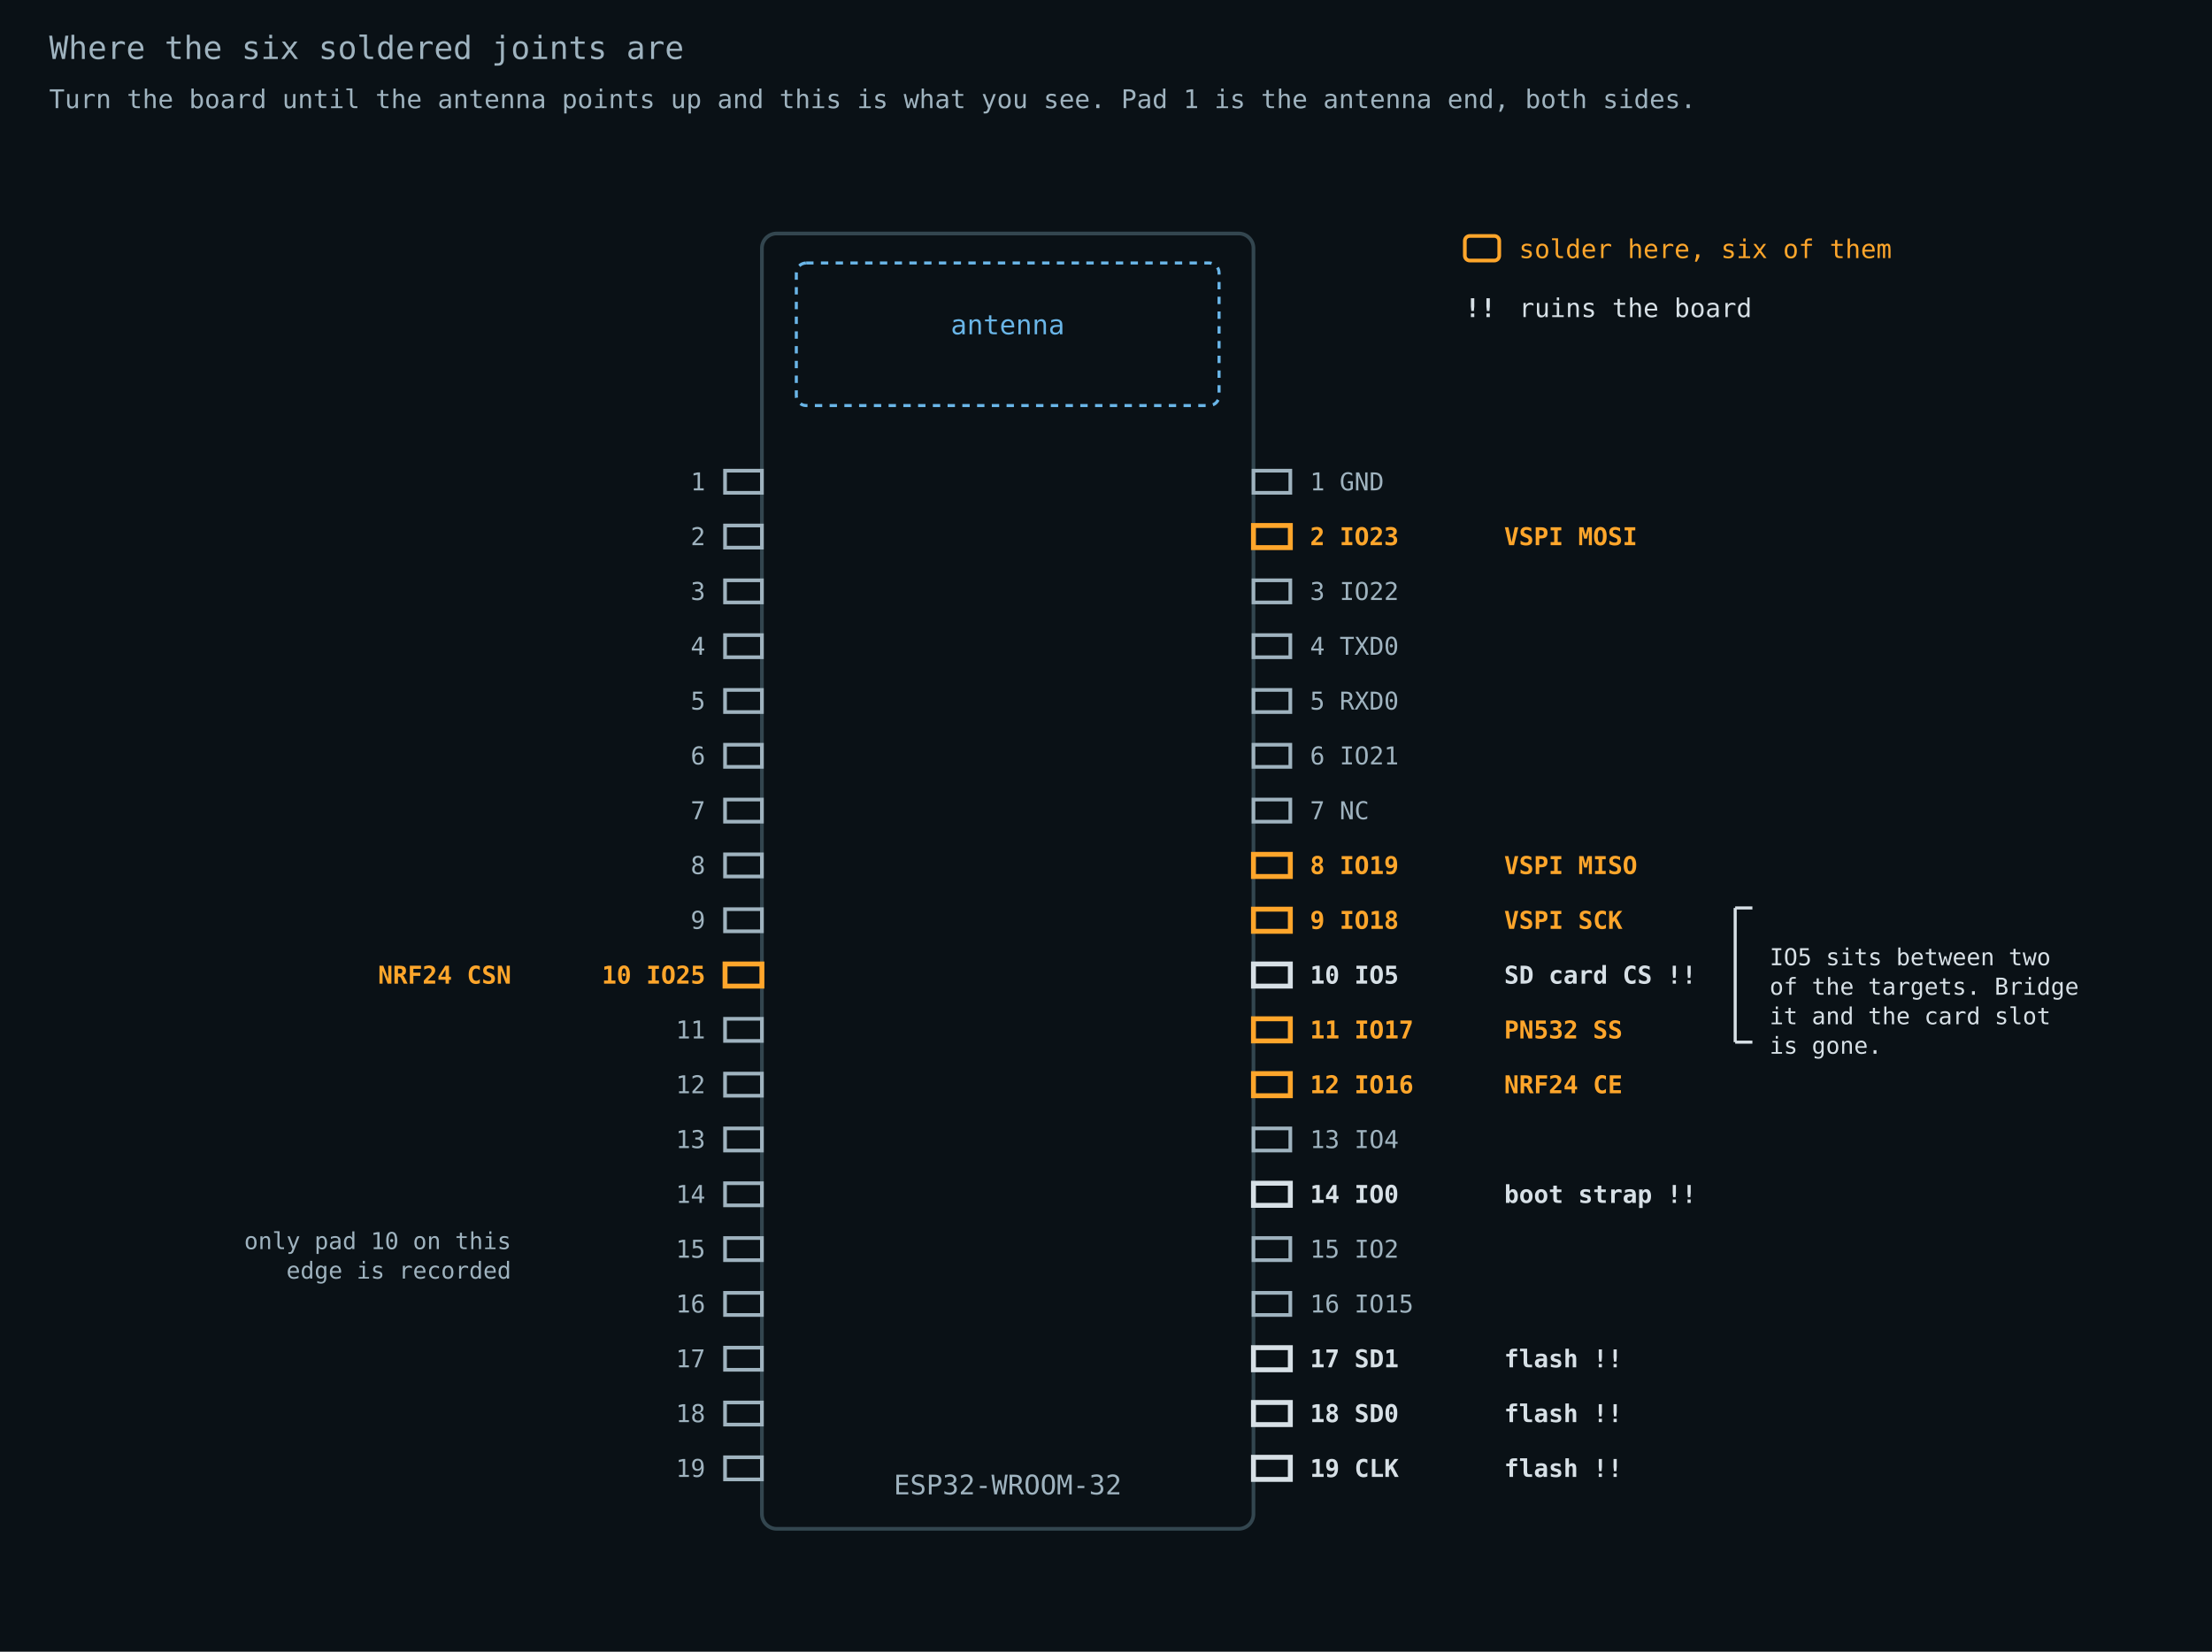
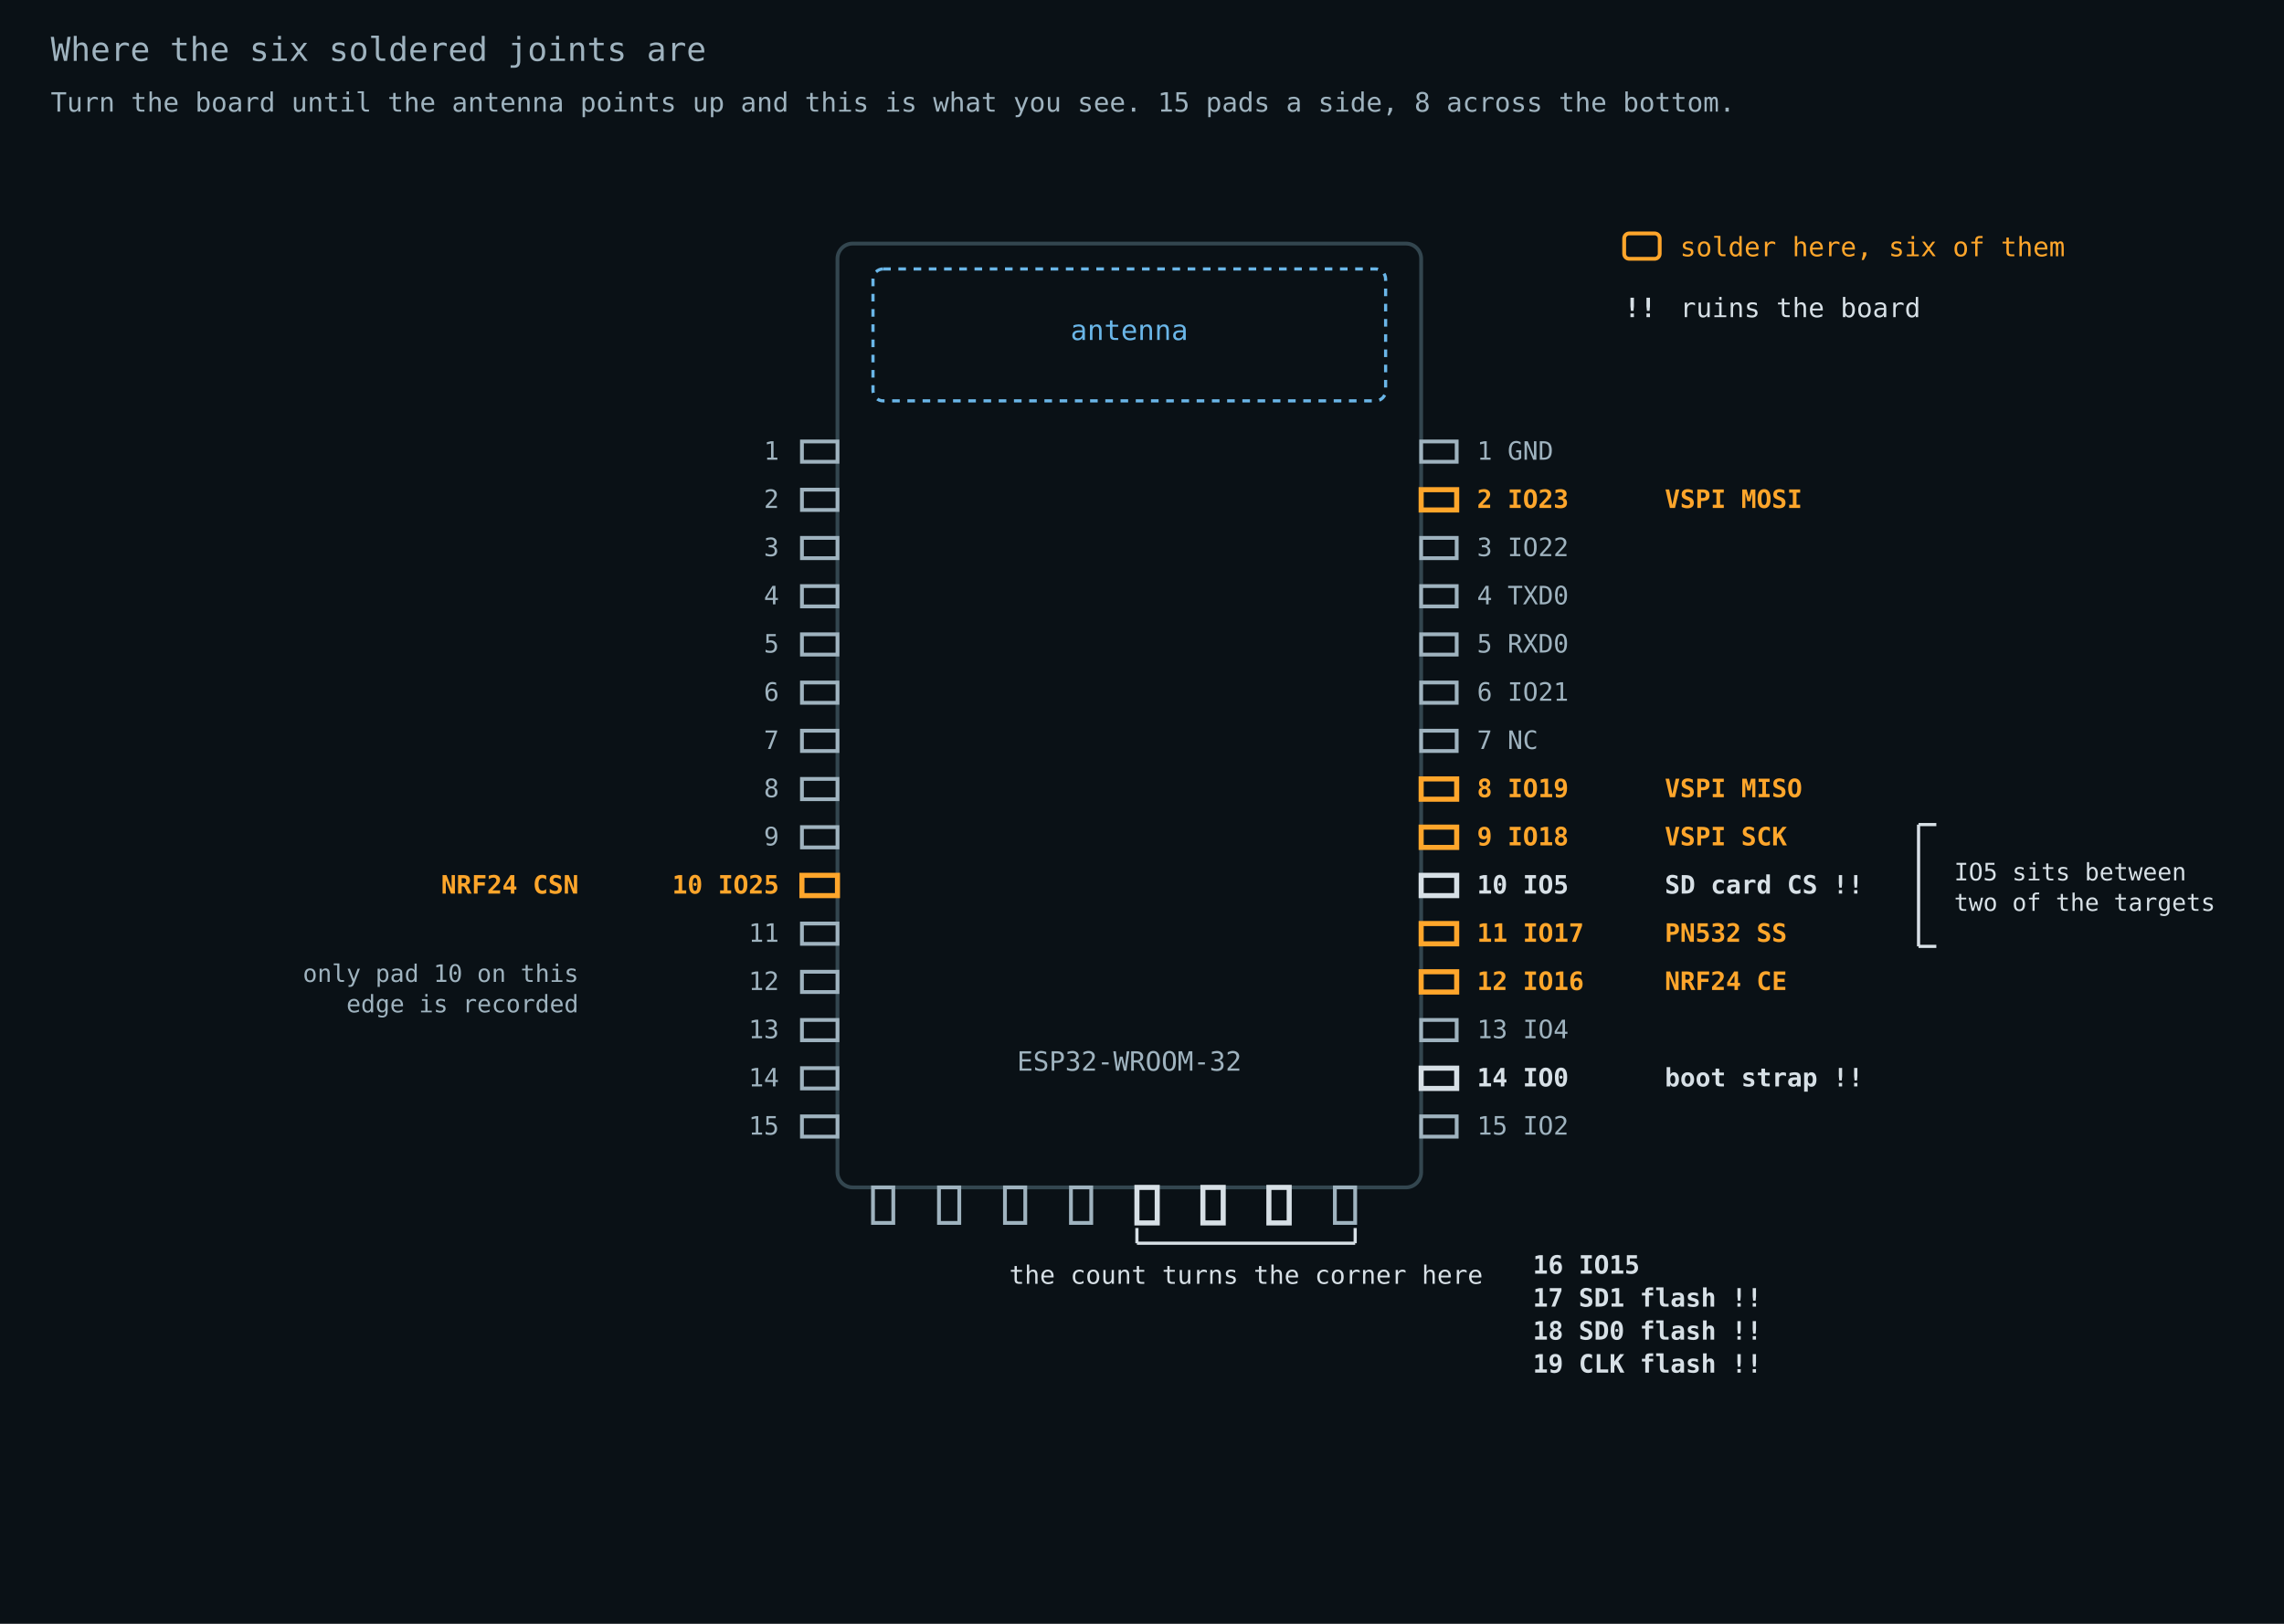
- <svg viewBox="0 0 900 672" role="img" aria-labelledby="sold-t sold-d" font-family="JetBrains Mono, Consolas, monospace">
-   <rect x="0" y="0" width="900" height="672" fill="var(--bg-card, #0a1116)" />
+ <svg viewBox="0 0 900 640" role="img" aria-labelledby="sold-t sold-d" font-family="JetBrains Mono, Consolas, monospace">
+   <rect x="0" y="0" width="900" height="640" fill="var(--bg-card, #0a1116)" />
  <text x="20" y="24" fill="var(--text-dim, #9fb3bf)" font-size="13">Where the six soldered joints are</text>
-   <text x="20" y="44" fill="var(--text-dim, #9fb3bf)" font-size="10.5">Turn the board until the antenna points up and this is what you see. Pad 1 is the antenna end, both sides.</text>
-   <rect x="596" y="96" width="14" height="10" rx="2" fill="var(--bg-card, #0a1116)" stroke="var(--orange, #ffa62b)" stroke-width="1.5" />
-   <text x="618" y="105" fill="var(--orange, #ffa62b)" font-size="10.5">solder here, six of them</text>
-   <text x="596" y="129" fill="var(--text, #d7e0e6)" font-size="10.5" font-weight="bold">!!</text>
-   <text x="618" y="129" fill="var(--text, #d7e0e6)" font-size="10.5">ruins the board</text>
-   <rect x="310" y="95" width="200" height="527" rx="6" fill="var(--bg-card, #0a1116)" stroke="var(--border-hi, #33464f)" stroke-width="1.5" />
-   <rect x="324" y="107" width="172" height="58" rx="4" fill="none" stroke="var(--blue, #6ab6e8)" stroke-width="1.25" stroke-dasharray="3 3" />
-   <text x="410" y="136" fill="var(--blue, #6ab6e8)" font-size="11" text-anchor="middle">antenna</text>
-   <text x="410" y="608" fill="var(--text-dim, #9fb3bf)" font-size="11" text-anchor="middle">ESP32-WROOM-32</text>
-   <rect x="510" y="191.5" width="15" height="9" fill="var(--bg-card, #0a1116)" stroke="var(--text-dim, #9fb3bf)" stroke-width="1.5" />
-   <text x="533" y="199.5" fill="var(--text-dim, #9fb3bf)" font-size="10"> 1  GND</text>
-   <rect x="510" y="213.8" width="15" height="9" fill="var(--bg-card, #0a1116)" stroke="var(--orange, #ffa62b)" stroke-width="2" />
-   <text x="533" y="221.8" fill="var(--orange, #ffa62b)" font-size="10" font-weight="bold"> 2  IO23</text>
-   <text x="612" y="221.8" fill="var(--orange, #ffa62b)" font-size="10" font-weight="bold">VSPI MOSI</text>
-   <rect x="510" y="236.1" width="15" height="9" fill="var(--bg-card, #0a1116)" stroke="var(--text-dim, #9fb3bf)" stroke-width="1.5" />
-   <text x="533" y="244.1" fill="var(--text-dim, #9fb3bf)" font-size="10"> 3  IO22</text>
-   <rect x="510" y="258.4" width="15" height="9" fill="var(--bg-card, #0a1116)" stroke="var(--text-dim, #9fb3bf)" stroke-width="1.5" />
-   <text x="533" y="266.4" fill="var(--text-dim, #9fb3bf)" font-size="10"> 4  TXD0</text>
-   <rect x="510" y="280.7" width="15" height="9" fill="var(--bg-card, #0a1116)" stroke="var(--text-dim, #9fb3bf)" stroke-width="1.5" />
-   <text x="533" y="288.7" fill="var(--text-dim, #9fb3bf)" font-size="10"> 5  RXD0</text>
-   <rect x="510" y="303.0" width="15" height="9" fill="var(--bg-card, #0a1116)" stroke="var(--text-dim, #9fb3bf)" stroke-width="1.5" />
-   <text x="533" y="311.0" fill="var(--text-dim, #9fb3bf)" font-size="10"> 6  IO21</text>
-   <rect x="510" y="325.3" width="15" height="9" fill="var(--bg-card, #0a1116)" stroke="var(--text-dim, #9fb3bf)" stroke-width="1.5" />
-   <text x="533" y="333.3" fill="var(--text-dim, #9fb3bf)" font-size="10"> 7  NC</text>
-   <rect x="510" y="347.6" width="15" height="9" fill="var(--bg-card, #0a1116)" stroke="var(--orange, #ffa62b)" stroke-width="2" />
-   <text x="533" y="355.6" fill="var(--orange, #ffa62b)" font-size="10" font-weight="bold"> 8  IO19</text>
-   <text x="612" y="355.6" fill="var(--orange, #ffa62b)" font-size="10" font-weight="bold">VSPI MISO</text>
-   <rect x="510" y="369.9" width="15" height="9" fill="var(--bg-card, #0a1116)" stroke="var(--orange, #ffa62b)" stroke-width="2" />
-   <text x="533" y="377.9" fill="var(--orange, #ffa62b)" font-size="10" font-weight="bold"> 9  IO18</text>
-   <text x="612" y="377.9" fill="var(--orange, #ffa62b)" font-size="10" font-weight="bold">VSPI SCK</text>
-   <rect x="510" y="392.2" width="15" height="9" fill="var(--bg-card, #0a1116)" stroke="var(--text, #d7e0e6)" stroke-width="2" />
-   <text x="533" y="400.2" fill="var(--text, #d7e0e6)" font-size="10" font-weight="bold">10  IO5</text>
-   <text x="612" y="400.2" fill="var(--text, #d7e0e6)" font-size="10" font-weight="bold">SD card CS  !!</text>
-   <rect x="510" y="414.5" width="15" height="9" fill="var(--bg-card, #0a1116)" stroke="var(--orange, #ffa62b)" stroke-width="2" />
-   <text x="533" y="422.5" fill="var(--orange, #ffa62b)" font-size="10" font-weight="bold">11  IO17</text>
-   <text x="612" y="422.5" fill="var(--orange, #ffa62b)" font-size="10" font-weight="bold">PN532 SS</text>
-   <rect x="510" y="436.8" width="15" height="9" fill="var(--bg-card, #0a1116)" stroke="var(--orange, #ffa62b)" stroke-width="2" />
-   <text x="533" y="444.8" fill="var(--orange, #ffa62b)" font-size="10" font-weight="bold">12  IO16</text>
-   <text x="612" y="444.8" fill="var(--orange, #ffa62b)" font-size="10" font-weight="bold">NRF24 CE</text>
-   <rect x="510" y="459.1" width="15" height="9" fill="var(--bg-card, #0a1116)" stroke="var(--text-dim, #9fb3bf)" stroke-width="1.5" />
-   <text x="533" y="467.1" fill="var(--text-dim, #9fb3bf)" font-size="10">13  IO4</text>
-   <rect x="510" y="481.4" width="15" height="9" fill="var(--bg-card, #0a1116)" stroke="var(--text, #d7e0e6)" stroke-width="2" />
-   <text x="533" y="489.4" fill="var(--text, #d7e0e6)" font-size="10" font-weight="bold">14  IO0</text>
-   <text x="612" y="489.4" fill="var(--text, #d7e0e6)" font-size="10" font-weight="bold">boot strap  !!</text>
-   <rect x="510" y="503.7" width="15" height="9" fill="var(--bg-card, #0a1116)" stroke="var(--text-dim, #9fb3bf)" stroke-width="1.5" />
-   <text x="533" y="511.7" fill="var(--text-dim, #9fb3bf)" font-size="10">15  IO2</text>
-   <rect x="510" y="526.0" width="15" height="9" fill="var(--bg-card, #0a1116)" stroke="var(--text-dim, #9fb3bf)" stroke-width="1.5" />
-   <text x="533" y="534.0" fill="var(--text-dim, #9fb3bf)" font-size="10">16  IO15</text>
-   <rect x="510" y="548.3" width="15" height="9" fill="var(--bg-card, #0a1116)" stroke="var(--text, #d7e0e6)" stroke-width="2" />
-   <text x="533" y="556.3" fill="var(--text, #d7e0e6)" font-size="10" font-weight="bold">17  SD1</text>
-   <text x="612" y="556.3" fill="var(--text, #d7e0e6)" font-size="10" font-weight="bold">flash  !!</text>
-   <rect x="510" y="570.6" width="15" height="9" fill="var(--bg-card, #0a1116)" stroke="var(--text, #d7e0e6)" stroke-width="2" />
-   <text x="533" y="578.6" fill="var(--text, #d7e0e6)" font-size="10" font-weight="bold">18  SD0</text>
-   <text x="612" y="578.6" fill="var(--text, #d7e0e6)" font-size="10" font-weight="bold">flash  !!</text>
-   <rect x="510" y="592.9" width="15" height="9" fill="var(--bg-card, #0a1116)" stroke="var(--text, #d7e0e6)" stroke-width="2" />
-   <text x="533" y="600.9" fill="var(--text, #d7e0e6)" font-size="10" font-weight="bold">19  CLK</text>
-   <text x="612" y="600.9" fill="var(--text, #d7e0e6)" font-size="10" font-weight="bold">flash  !!</text>
-   <rect x="295" y="191.5" width="15" height="9" fill="var(--bg-card, #0a1116)" stroke="var(--text-dim, #9fb3bf)" stroke-width="1.5" />
-   <text x="287" y="199.5" fill="var(--text-dim, #9fb3bf)" font-size="10" text-anchor="end"> 1</text>
-   <rect x="295" y="213.8" width="15" height="9" fill="var(--bg-card, #0a1116)" stroke="var(--text-dim, #9fb3bf)" stroke-width="1.5" />
-   <text x="287" y="221.8" fill="var(--text-dim, #9fb3bf)" font-size="10" text-anchor="end"> 2</text>
-   <rect x="295" y="236.1" width="15" height="9" fill="var(--bg-card, #0a1116)" stroke="var(--text-dim, #9fb3bf)" stroke-width="1.5" />
-   <text x="287" y="244.1" fill="var(--text-dim, #9fb3bf)" font-size="10" text-anchor="end"> 3</text>
-   <rect x="295" y="258.4" width="15" height="9" fill="var(--bg-card, #0a1116)" stroke="var(--text-dim, #9fb3bf)" stroke-width="1.5" />
-   <text x="287" y="266.4" fill="var(--text-dim, #9fb3bf)" font-size="10" text-anchor="end"> 4</text>
-   <rect x="295" y="280.7" width="15" height="9" fill="var(--bg-card, #0a1116)" stroke="var(--text-dim, #9fb3bf)" stroke-width="1.5" />
-   <text x="287" y="288.7" fill="var(--text-dim, #9fb3bf)" font-size="10" text-anchor="end"> 5</text>
-   <rect x="295" y="303.0" width="15" height="9" fill="var(--bg-card, #0a1116)" stroke="var(--text-dim, #9fb3bf)" stroke-width="1.5" />
-   <text x="287" y="311.0" fill="var(--text-dim, #9fb3bf)" font-size="10" text-anchor="end"> 6</text>
-   <rect x="295" y="325.3" width="15" height="9" fill="var(--bg-card, #0a1116)" stroke="var(--text-dim, #9fb3bf)" stroke-width="1.5" />
-   <text x="287" y="333.3" fill="var(--text-dim, #9fb3bf)" font-size="10" text-anchor="end"> 7</text>
-   <rect x="295" y="347.6" width="15" height="9" fill="var(--bg-card, #0a1116)" stroke="var(--text-dim, #9fb3bf)" stroke-width="1.5" />
-   <text x="287" y="355.6" fill="var(--text-dim, #9fb3bf)" font-size="10" text-anchor="end"> 8</text>
-   <rect x="295" y="369.9" width="15" height="9" fill="var(--bg-card, #0a1116)" stroke="var(--text-dim, #9fb3bf)" stroke-width="1.5" />
-   <text x="287" y="377.9" fill="var(--text-dim, #9fb3bf)" font-size="10" text-anchor="end"> 9</text>
-   <rect x="295" y="392.2" width="15" height="9" fill="var(--bg-card, #0a1116)" stroke="var(--orange, #ffa62b)" stroke-width="2" />
-   <text x="287" y="400.2" fill="var(--orange, #ffa62b)" font-size="10" font-weight="bold" text-anchor="end">10  IO25</text>
-   <text x="208" y="400.2" fill="var(--orange, #ffa62b)" font-size="10" font-weight="bold" text-anchor="end">NRF24 CSN</text>
-   <rect x="295" y="414.5" width="15" height="9" fill="var(--bg-card, #0a1116)" stroke="var(--text-dim, #9fb3bf)" stroke-width="1.5" />
-   <text x="287" y="422.5" fill="var(--text-dim, #9fb3bf)" font-size="10" text-anchor="end">11</text>
-   <rect x="295" y="436.8" width="15" height="9" fill="var(--bg-card, #0a1116)" stroke="var(--text-dim, #9fb3bf)" stroke-width="1.5" />
-   <text x="287" y="444.8" fill="var(--text-dim, #9fb3bf)" font-size="10" text-anchor="end">12</text>
-   <rect x="295" y="459.1" width="15" height="9" fill="var(--bg-card, #0a1116)" stroke="var(--text-dim, #9fb3bf)" stroke-width="1.5" />
-   <text x="287" y="467.1" fill="var(--text-dim, #9fb3bf)" font-size="10" text-anchor="end">13</text>
-   <rect x="295" y="481.4" width="15" height="9" fill="var(--bg-card, #0a1116)" stroke="var(--text-dim, #9fb3bf)" stroke-width="1.5" />
-   <text x="287" y="489.4" fill="var(--text-dim, #9fb3bf)" font-size="10" text-anchor="end">14</text>
-   <rect x="295" y="503.7" width="15" height="9" fill="var(--bg-card, #0a1116)" stroke="var(--text-dim, #9fb3bf)" stroke-width="1.5" />
-   <text x="287" y="511.7" fill="var(--text-dim, #9fb3bf)" font-size="10" text-anchor="end">15</text>
-   <rect x="295" y="526.0" width="15" height="9" fill="var(--bg-card, #0a1116)" stroke="var(--text-dim, #9fb3bf)" stroke-width="1.5" />
-   <text x="287" y="534.0" fill="var(--text-dim, #9fb3bf)" font-size="10" text-anchor="end">16</text>
-   <rect x="295" y="548.3" width="15" height="9" fill="var(--bg-card, #0a1116)" stroke="var(--text-dim, #9fb3bf)" stroke-width="1.5" />
-   <text x="287" y="556.3" fill="var(--text-dim, #9fb3bf)" font-size="10" text-anchor="end">17</text>
-   <rect x="295" y="570.6" width="15" height="9" fill="var(--bg-card, #0a1116)" stroke="var(--text-dim, #9fb3bf)" stroke-width="1.5" />
-   <text x="287" y="578.6" fill="var(--text-dim, #9fb3bf)" font-size="10" text-anchor="end">18</text>
-   <rect x="295" y="592.9" width="15" height="9" fill="var(--bg-card, #0a1116)" stroke="var(--text-dim, #9fb3bf)" stroke-width="1.5" />
-   <text x="287" y="600.9" fill="var(--text-dim, #9fb3bf)" font-size="10" text-anchor="end">19</text>
-   <line x1="706.0" y1="369.4" x2="706.0" y2="424.0" stroke="var(--text, #d7e0e6)" stroke-width="1.25" />
-   <line x1="706.0" y1="369.4" x2="713.0" y2="369.4" stroke="var(--text, #d7e0e6)" stroke-width="1.25" />
-   <line x1="706.0" y1="424.0" x2="713.0" y2="424.0" stroke="var(--text, #d7e0e6)" stroke-width="1.25" />
-   <text x="720" y="392.7" fill="var(--text, #d7e0e6)" font-size="9.5">IO5 sits between two</text>
-   <text x="720" y="404.7" fill="var(--text, #d7e0e6)" font-size="9.5">of the targets. Bridge</text>
-   <text x="720" y="416.7" fill="var(--text, #d7e0e6)" font-size="9.5">it and the card slot</text>
-   <text x="720" y="428.7" fill="var(--text, #d7e0e6)" font-size="9.5">is gone.</text>
-   <text x="208" y="508.2" fill="var(--text-dim, #9fb3bf)" font-size="9.5" text-anchor="end">only pad 10 on this</text>
-   <text x="208" y="520.2" fill="var(--text-dim, #9fb3bf)" font-size="9.5" text-anchor="end">edge is recorded</text>
+   <text x="20" y="44" fill="var(--text-dim, #9fb3bf)" font-size="10.5">Turn the board until the antenna points up and this is what you see. 15 pads a side, 8 across the bottom.</text>
+   <rect x="640" y="92" width="14" height="10" rx="2" fill="var(--bg-card, #0a1116)" stroke="var(--orange, #ffa62b)" stroke-width="1.5" />
+   <text x="662" y="101" fill="var(--orange, #ffa62b)" font-size="10.5">solder here, six of them</text>
+   <text x="640" y="125" fill="var(--text, #d7e0e6)" font-size="10.5" font-weight="bold">!!</text>
+   <text x="662" y="125" fill="var(--text, #d7e0e6)" font-size="10.5">ruins the board</text>
+   <rect x="330" y="96" width="230" height="372" rx="6" fill="var(--bg-card, #0a1116)" stroke="var(--border-hi, #33464f)" stroke-width="1.5" />
+   <rect x="344" y="106" width="202" height="52" rx="4" fill="none" stroke="var(--blue, #6ab6e8)" stroke-width="1.25" stroke-dasharray="3 3" />
+   <text x="445" y="134" fill="var(--blue, #6ab6e8)" font-size="11" text-anchor="middle">antenna</text>
+   <text x="445" y="422" fill="var(--text-dim, #9fb3bf)" font-size="10.5" text-anchor="middle">ESP32-WROOM-32</text>
+   <rect x="560" y="174.0" width="14" height="8" fill="var(--bg-card, #0a1116)" stroke="var(--text-dim, #9fb3bf)" stroke-width="1.5" />
+   <text x="582" y="181.2" fill="var(--text-dim, #9fb3bf)" font-size="10"> 1  GND</text>
+   <rect x="560" y="193.0" width="14" height="8" fill="var(--bg-card, #0a1116)" stroke="var(--orange, #ffa62b)" stroke-width="2" />
+   <text x="582" y="200.2" fill="var(--orange, #ffa62b)" font-size="10" font-weight="bold"> 2  IO23</text>
+   <text x="656" y="200.2" fill="var(--orange, #ffa62b)" font-size="10" font-weight="bold">VSPI MOSI</text>
+   <rect x="560" y="212.0" width="14" height="8" fill="var(--bg-card, #0a1116)" stroke="var(--text-dim, #9fb3bf)" stroke-width="1.5" />
+   <text x="582" y="219.2" fill="var(--text-dim, #9fb3bf)" font-size="10"> 3  IO22</text>
+   <rect x="560" y="231.0" width="14" height="8" fill="var(--bg-card, #0a1116)" stroke="var(--text-dim, #9fb3bf)" stroke-width="1.5" />
+   <text x="582" y="238.2" fill="var(--text-dim, #9fb3bf)" font-size="10"> 4  TXD0</text>
+   <rect x="560" y="250.0" width="14" height="8" fill="var(--bg-card, #0a1116)" stroke="var(--text-dim, #9fb3bf)" stroke-width="1.5" />
+   <text x="582" y="257.2" fill="var(--text-dim, #9fb3bf)" font-size="10"> 5  RXD0</text>
+   <rect x="560" y="269.0" width="14" height="8" fill="var(--bg-card, #0a1116)" stroke="var(--text-dim, #9fb3bf)" stroke-width="1.5" />
+   <text x="582" y="276.2" fill="var(--text-dim, #9fb3bf)" font-size="10"> 6  IO21</text>
+   <rect x="560" y="288.0" width="14" height="8" fill="var(--bg-card, #0a1116)" stroke="var(--text-dim, #9fb3bf)" stroke-width="1.5" />
+   <text x="582" y="295.2" fill="var(--text-dim, #9fb3bf)" font-size="10"> 7  NC</text>
+   <rect x="560" y="307.0" width="14" height="8" fill="var(--bg-card, #0a1116)" stroke="var(--orange, #ffa62b)" stroke-width="2" />
+   <text x="582" y="314.2" fill="var(--orange, #ffa62b)" font-size="10" font-weight="bold"> 8  IO19</text>
+   <text x="656" y="314.2" fill="var(--orange, #ffa62b)" font-size="10" font-weight="bold">VSPI MISO</text>
+   <rect x="560" y="326.0" width="14" height="8" fill="var(--bg-card, #0a1116)" stroke="var(--orange, #ffa62b)" stroke-width="2" />
+   <text x="582" y="333.2" fill="var(--orange, #ffa62b)" font-size="10" font-weight="bold"> 9  IO18</text>
+   <text x="656" y="333.2" fill="var(--orange, #ffa62b)" font-size="10" font-weight="bold">VSPI SCK</text>
+   <rect x="560" y="345.0" width="14" height="8" fill="var(--bg-card, #0a1116)" stroke="var(--text, #d7e0e6)" stroke-width="2" />
+   <text x="582" y="352.2" fill="var(--text, #d7e0e6)" font-size="10" font-weight="bold">10  IO5</text>
+   <text x="656" y="352.2" fill="var(--text, #d7e0e6)" font-size="10" font-weight="bold">SD card CS  !!</text>
+   <rect x="560" y="364.0" width="14" height="8" fill="var(--bg-card, #0a1116)" stroke="var(--orange, #ffa62b)" stroke-width="2" />
+   <text x="582" y="371.2" fill="var(--orange, #ffa62b)" font-size="10" font-weight="bold">11  IO17</text>
+   <text x="656" y="371.2" fill="var(--orange, #ffa62b)" font-size="10" font-weight="bold">PN532 SS</text>
+   <rect x="560" y="383.0" width="14" height="8" fill="var(--bg-card, #0a1116)" stroke="var(--orange, #ffa62b)" stroke-width="2" />
+   <text x="582" y="390.2" fill="var(--orange, #ffa62b)" font-size="10" font-weight="bold">12  IO16</text>
+   <text x="656" y="390.2" fill="var(--orange, #ffa62b)" font-size="10" font-weight="bold">NRF24 CE</text>
+   <rect x="560" y="402.0" width="14" height="8" fill="var(--bg-card, #0a1116)" stroke="var(--text-dim, #9fb3bf)" stroke-width="1.5" />
+   <text x="582" y="409.2" fill="var(--text-dim, #9fb3bf)" font-size="10">13  IO4</text>
+   <rect x="560" y="421.0" width="14" height="8" fill="var(--bg-card, #0a1116)" stroke="var(--text, #d7e0e6)" stroke-width="2" />
+   <text x="582" y="428.2" fill="var(--text, #d7e0e6)" font-size="10" font-weight="bold">14  IO0</text>
+   <text x="656" y="428.2" fill="var(--text, #d7e0e6)" font-size="10" font-weight="bold">boot strap  !!</text>
+   <rect x="560" y="440.0" width="14" height="8" fill="var(--bg-card, #0a1116)" stroke="var(--text-dim, #9fb3bf)" stroke-width="1.5" />
+   <text x="582" y="447.2" fill="var(--text-dim, #9fb3bf)" font-size="10">15  IO2</text>
+   <rect x="316" y="174.0" width="14" height="8" fill="var(--bg-card, #0a1116)" stroke="var(--text-dim, #9fb3bf)" stroke-width="1.5" />
+   <text x="307" y="181.2" fill="var(--text-dim, #9fb3bf)" font-size="10" text-anchor="end"> 1</text>
+   <rect x="316" y="193.0" width="14" height="8" fill="var(--bg-card, #0a1116)" stroke="var(--text-dim, #9fb3bf)" stroke-width="1.5" />
+   <text x="307" y="200.2" fill="var(--text-dim, #9fb3bf)" font-size="10" text-anchor="end"> 2</text>
+   <rect x="316" y="212.0" width="14" height="8" fill="var(--bg-card, #0a1116)" stroke="var(--text-dim, #9fb3bf)" stroke-width="1.5" />
+   <text x="307" y="219.2" fill="var(--text-dim, #9fb3bf)" font-size="10" text-anchor="end"> 3</text>
+   <rect x="316" y="231.0" width="14" height="8" fill="var(--bg-card, #0a1116)" stroke="var(--text-dim, #9fb3bf)" stroke-width="1.5" />
+   <text x="307" y="238.2" fill="var(--text-dim, #9fb3bf)" font-size="10" text-anchor="end"> 4</text>
+   <rect x="316" y="250.0" width="14" height="8" fill="var(--bg-card, #0a1116)" stroke="var(--text-dim, #9fb3bf)" stroke-width="1.5" />
+   <text x="307" y="257.2" fill="var(--text-dim, #9fb3bf)" font-size="10" text-anchor="end"> 5</text>
+   <rect x="316" y="269.0" width="14" height="8" fill="var(--bg-card, #0a1116)" stroke="var(--text-dim, #9fb3bf)" stroke-width="1.5" />
+   <text x="307" y="276.2" fill="var(--text-dim, #9fb3bf)" font-size="10" text-anchor="end"> 6</text>
+   <rect x="316" y="288.0" width="14" height="8" fill="var(--bg-card, #0a1116)" stroke="var(--text-dim, #9fb3bf)" stroke-width="1.5" />
+   <text x="307" y="295.2" fill="var(--text-dim, #9fb3bf)" font-size="10" text-anchor="end"> 7</text>
+   <rect x="316" y="307.0" width="14" height="8" fill="var(--bg-card, #0a1116)" stroke="var(--text-dim, #9fb3bf)" stroke-width="1.5" />
+   <text x="307" y="314.2" fill="var(--text-dim, #9fb3bf)" font-size="10" text-anchor="end"> 8</text>
+   <rect x="316" y="326.0" width="14" height="8" fill="var(--bg-card, #0a1116)" stroke="var(--text-dim, #9fb3bf)" stroke-width="1.5" />
+   <text x="307" y="333.2" fill="var(--text-dim, #9fb3bf)" font-size="10" text-anchor="end"> 9</text>
+   <rect x="316" y="345.0" width="14" height="8" fill="var(--bg-card, #0a1116)" stroke="var(--orange, #ffa62b)" stroke-width="2" />
+   <text x="307" y="352.2" fill="var(--orange, #ffa62b)" font-size="10" font-weight="bold" text-anchor="end">10  IO25</text>
+   <text x="228" y="352.2" fill="var(--orange, #ffa62b)" font-size="10" font-weight="bold" text-anchor="end">NRF24 CSN</text>
+   <rect x="316" y="364.0" width="14" height="8" fill="var(--bg-card, #0a1116)" stroke="var(--text-dim, #9fb3bf)" stroke-width="1.5" />
+   <text x="307" y="371.2" fill="var(--text-dim, #9fb3bf)" font-size="10" text-anchor="end">11</text>
+   <rect x="316" y="383.0" width="14" height="8" fill="var(--bg-card, #0a1116)" stroke="var(--text-dim, #9fb3bf)" stroke-width="1.5" />
+   <text x="307" y="390.2" fill="var(--text-dim, #9fb3bf)" font-size="10" text-anchor="end">12</text>
+   <rect x="316" y="402.0" width="14" height="8" fill="var(--bg-card, #0a1116)" stroke="var(--text-dim, #9fb3bf)" stroke-width="1.5" />
+   <text x="307" y="409.2" fill="var(--text-dim, #9fb3bf)" font-size="10" text-anchor="end">13</text>
+   <rect x="316" y="421.0" width="14" height="8" fill="var(--bg-card, #0a1116)" stroke="var(--text-dim, #9fb3bf)" stroke-width="1.5" />
+   <text x="307" y="428.2" fill="var(--text-dim, #9fb3bf)" font-size="10" text-anchor="end">14</text>
+   <rect x="316" y="440.0" width="14" height="8" fill="var(--bg-card, #0a1116)" stroke="var(--text-dim, #9fb3bf)" stroke-width="1.5" />
+   <text x="307" y="447.2" fill="var(--text-dim, #9fb3bf)" font-size="10" text-anchor="end">15</text>
+   <rect x="344.0" y="468" width="8" height="14" fill="var(--bg-card, #0a1116)" stroke="var(--text-dim, #9fb3bf)" stroke-width="1.5" />
+   <rect x="370.0" y="468" width="8" height="14" fill="var(--bg-card, #0a1116)" stroke="var(--text-dim, #9fb3bf)" stroke-width="1.5" />
+   <rect x="396.0" y="468" width="8" height="14" fill="var(--bg-card, #0a1116)" stroke="var(--text-dim, #9fb3bf)" stroke-width="1.5" />
+   <rect x="422.0" y="468" width="8" height="14" fill="var(--bg-card, #0a1116)" stroke="var(--text-dim, #9fb3bf)" stroke-width="1.5" />
+   <rect x="448.0" y="468" width="8" height="14" fill="var(--bg-card, #0a1116)" stroke="var(--text, #d7e0e6)" stroke-width="2" />
+   <rect x="474.0" y="468" width="8" height="14" fill="var(--bg-card, #0a1116)" stroke="var(--text, #d7e0e6)" stroke-width="2" />
+   <rect x="500.0" y="468" width="8" height="14" fill="var(--bg-card, #0a1116)" stroke="var(--text, #d7e0e6)" stroke-width="2" />
+   <rect x="526.0" y="468" width="8" height="14" fill="var(--bg-card, #0a1116)" stroke="var(--text-dim, #9fb3bf)" stroke-width="1.5" />
+   <line x1="448.0" y1="490" x2="534.0" y2="490" stroke="var(--text, #d7e0e6)" stroke-width="1.25" />
+   <line x1="448.0" y1="490" x2="448.0" y2="484" stroke="var(--text, #d7e0e6)" stroke-width="1.25" />
+   <line x1="534.0" y1="490" x2="534.0" y2="484" stroke="var(--text, #d7e0e6)" stroke-width="1.25" />
+   <text x="491.0" y="506" fill="var(--text, #d7e0e6)" font-size="10" text-anchor="middle">the count turns the corner here</text>
+   <text x="604" y="502" fill="var(--text, #d7e0e6)" font-size="10" font-weight="bold">16  IO15  </text>
+   <text x="604" y="515" fill="var(--text, #d7e0e6)" font-size="10" font-weight="bold">17  SD1   flash  !!</text>
+   <text x="604" y="528" fill="var(--text, #d7e0e6)" font-size="10" font-weight="bold">18  SD0   flash  !!</text>
+   <text x="604" y="541" fill="var(--text, #d7e0e6)" font-size="10" font-weight="bold">19  CLK   flash  !!</text>
+   <text x="228" y="387.0" fill="var(--text-dim, #9fb3bf)" font-size="9.5" text-anchor="end">only pad 10 on this</text>
+   <text x="228" y="399.0" fill="var(--text-dim, #9fb3bf)" font-size="9.5" text-anchor="end">edge is recorded</text>
+   <line x1="756.0" y1="325.0" x2="756.0" y2="373.0" stroke="var(--text, #d7e0e6)" stroke-width="1.25" />
+   <line x1="756.0" y1="325.0" x2="763.0" y2="325.0" stroke="var(--text, #d7e0e6)" stroke-width="1.25" />
+   <line x1="756.0" y1="373.0" x2="763.0" y2="373.0" stroke="var(--text, #d7e0e6)" stroke-width="1.25" />
+   <text x="770" y="347.0" fill="var(--text, #d7e0e6)" font-size="9.5">IO5 sits between</text>
+   <text x="770" y="359.0" fill="var(--text, #d7e0e6)" font-size="9.5">two of the targets</text>
</svg>
